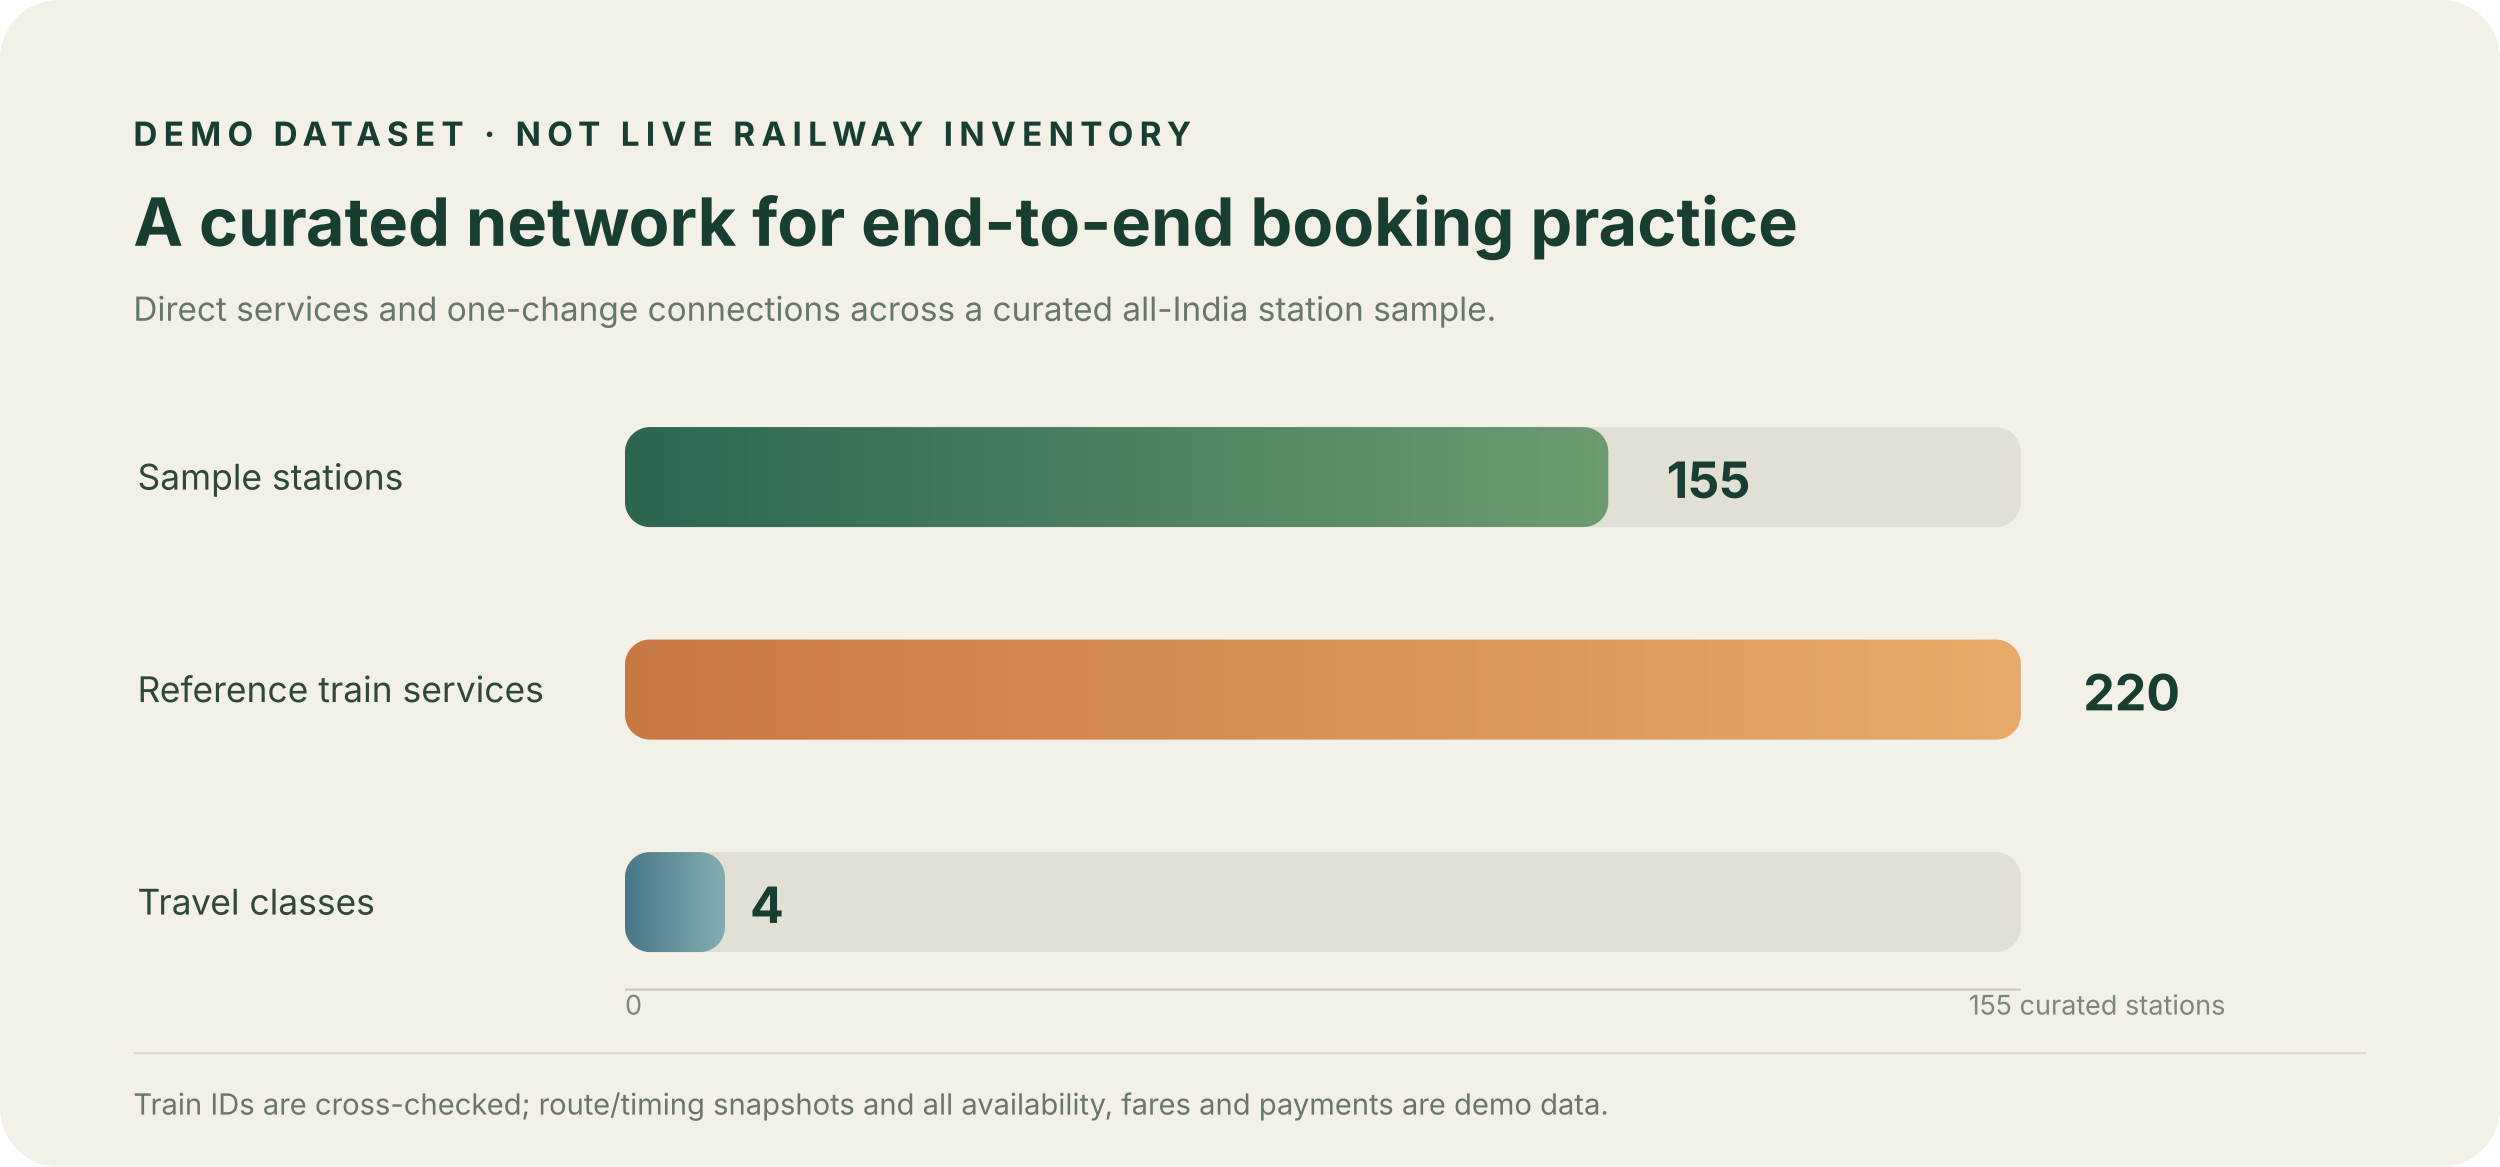
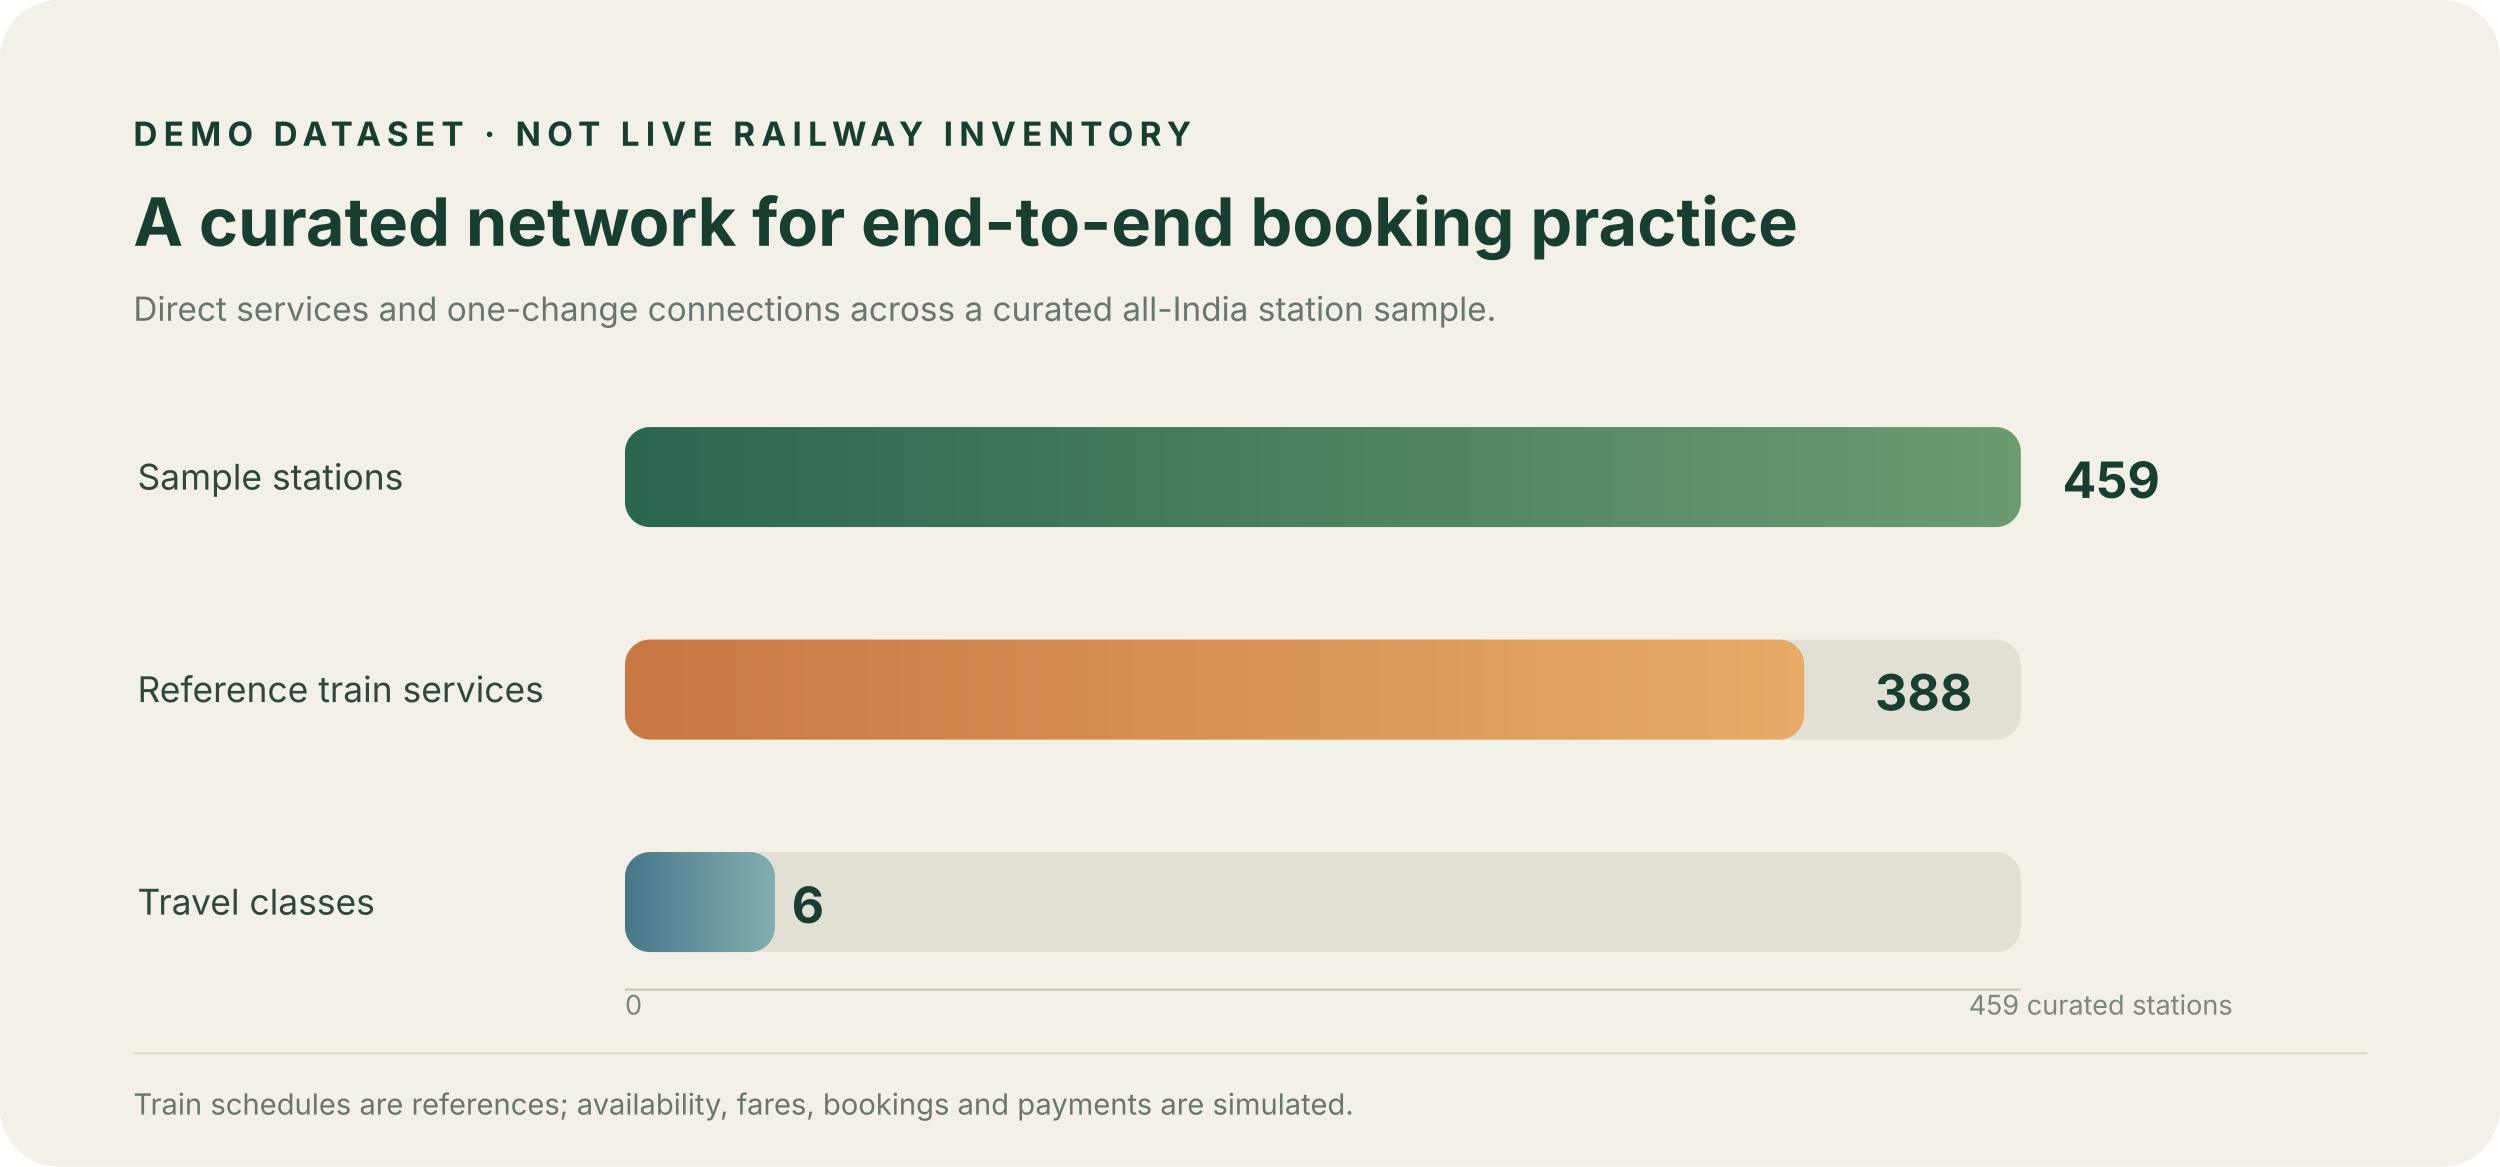
<svg xmlns="http://www.w3.org/2000/svg" width="1200" height="560" viewBox="0 0 1200 560" role="img" aria-labelledby="title desc">
  <defs>
    <linearGradient id="barA" x1="0" x2="1">
      <stop stop-color="#2a6650" />
      <stop offset="1" stop-color="#6d9b70" />
    </linearGradient>
    <linearGradient id="barB" x1="0" x2="1">
      <stop stop-color="#c87842" />
      <stop offset="1" stop-color="#e8aa68" />
    </linearGradient>
    <linearGradient id="barC" x1="0" x2="1">
      <stop stop-color="#47768a" />
      <stop offset="1" stop-color="#83aeb0" />
    </linearGradient>
  </defs>
  <rect width="1200" height="560" rx="28" fill="#f3f0e7" />
  <text x="64" y="70" fill="#183e32" font-family="Inter,Arial,sans-serif" font-size="16" font-weight="700" letter-spacing="3">DEMO DATASET · NOT LIVE RAILWAY INVENTORY</text>
  <text x="64" y="118" fill="#183e32" font-family="Inter,Arial,sans-serif" font-size="32" font-weight="700">A curated network for end-to-end booking practice</text>
  <text x="64" y="154" fill="#68776d" font-family="Inter,Arial,sans-serif" font-size="16">Direct services and one-change connections across a curated all-India station sample.</text>
  <g font-family="Inter,Arial,sans-serif" font-size="17" fill="#30483b">
    <text x="66" y="235">Sample stations</text>
    <text x="66" y="337">Reference train services</text>
    <text x="66" y="439">Travel classes</text>
  </g>
  <g fill="#e2dfd5">
    <rect x="300" y="205" width="670" height="48" rx="12" />
    <rect x="300" y="307" width="670" height="48" rx="12" />
    <rect x="300" y="409" width="670" height="48" rx="12" />
  </g>
-   <rect x="300" y="205" width="472" height="48" rx="12" fill="url(#barA)" />
-   <rect x="300" y="307" width="670" height="48" rx="12" fill="url(#barB)" />
-   <rect x="300" y="409" width="48" height="48" rx="12" fill="url(#barC)" />
+   <rect x="300" y="205" width="670" height="48" rx="12" fill="url(#barA)" />
+   <rect x="300" y="307" width="566" height="48" rx="12" fill="url(#barB)" />
+   <rect x="300" y="409" width="72" height="48" rx="12" fill="url(#barC)" />
  <g fill="#183e32" font-family="Inter,Arial,sans-serif" font-size="24" font-weight="700">
-     <text x="800" y="239">155</text>
-     <text x="1000" y="341">220</text>
-     <text x="360" y="443">4</text>
+     <text x="990" y="239">459</text>
+     <text x="900" y="341">388</text>
+     <text x="380" y="443">6</text>
  </g>
  <g fill="#7b887f" font-family="Inter,Arial,sans-serif" font-size="13">
    <text x="300" y="487">0</text>
-     <text x="945" y="487">155 curated stations</text>
+     <text x="945" y="487">459 curated stations</text>
  </g>
  <path d="M300 475h670" stroke="#c8c5bb" stroke-width="1" />
  <rect x="64" y="505" width="1072" height="1" fill="#ded9cb" />
-   <text x="64" y="535" fill="#69766d" font-family="Inter,Arial,sans-serif" font-size="14">Train IDs are cross-checked; route/timing snapshots and all availability, fares and payments are demo data.</text>
+   <text x="64" y="535" fill="#69766d" font-family="Inter,Arial,sans-serif" font-size="14">Train schedules are references; availability, fares, bookings and payments are simulated.</text>
</svg>
